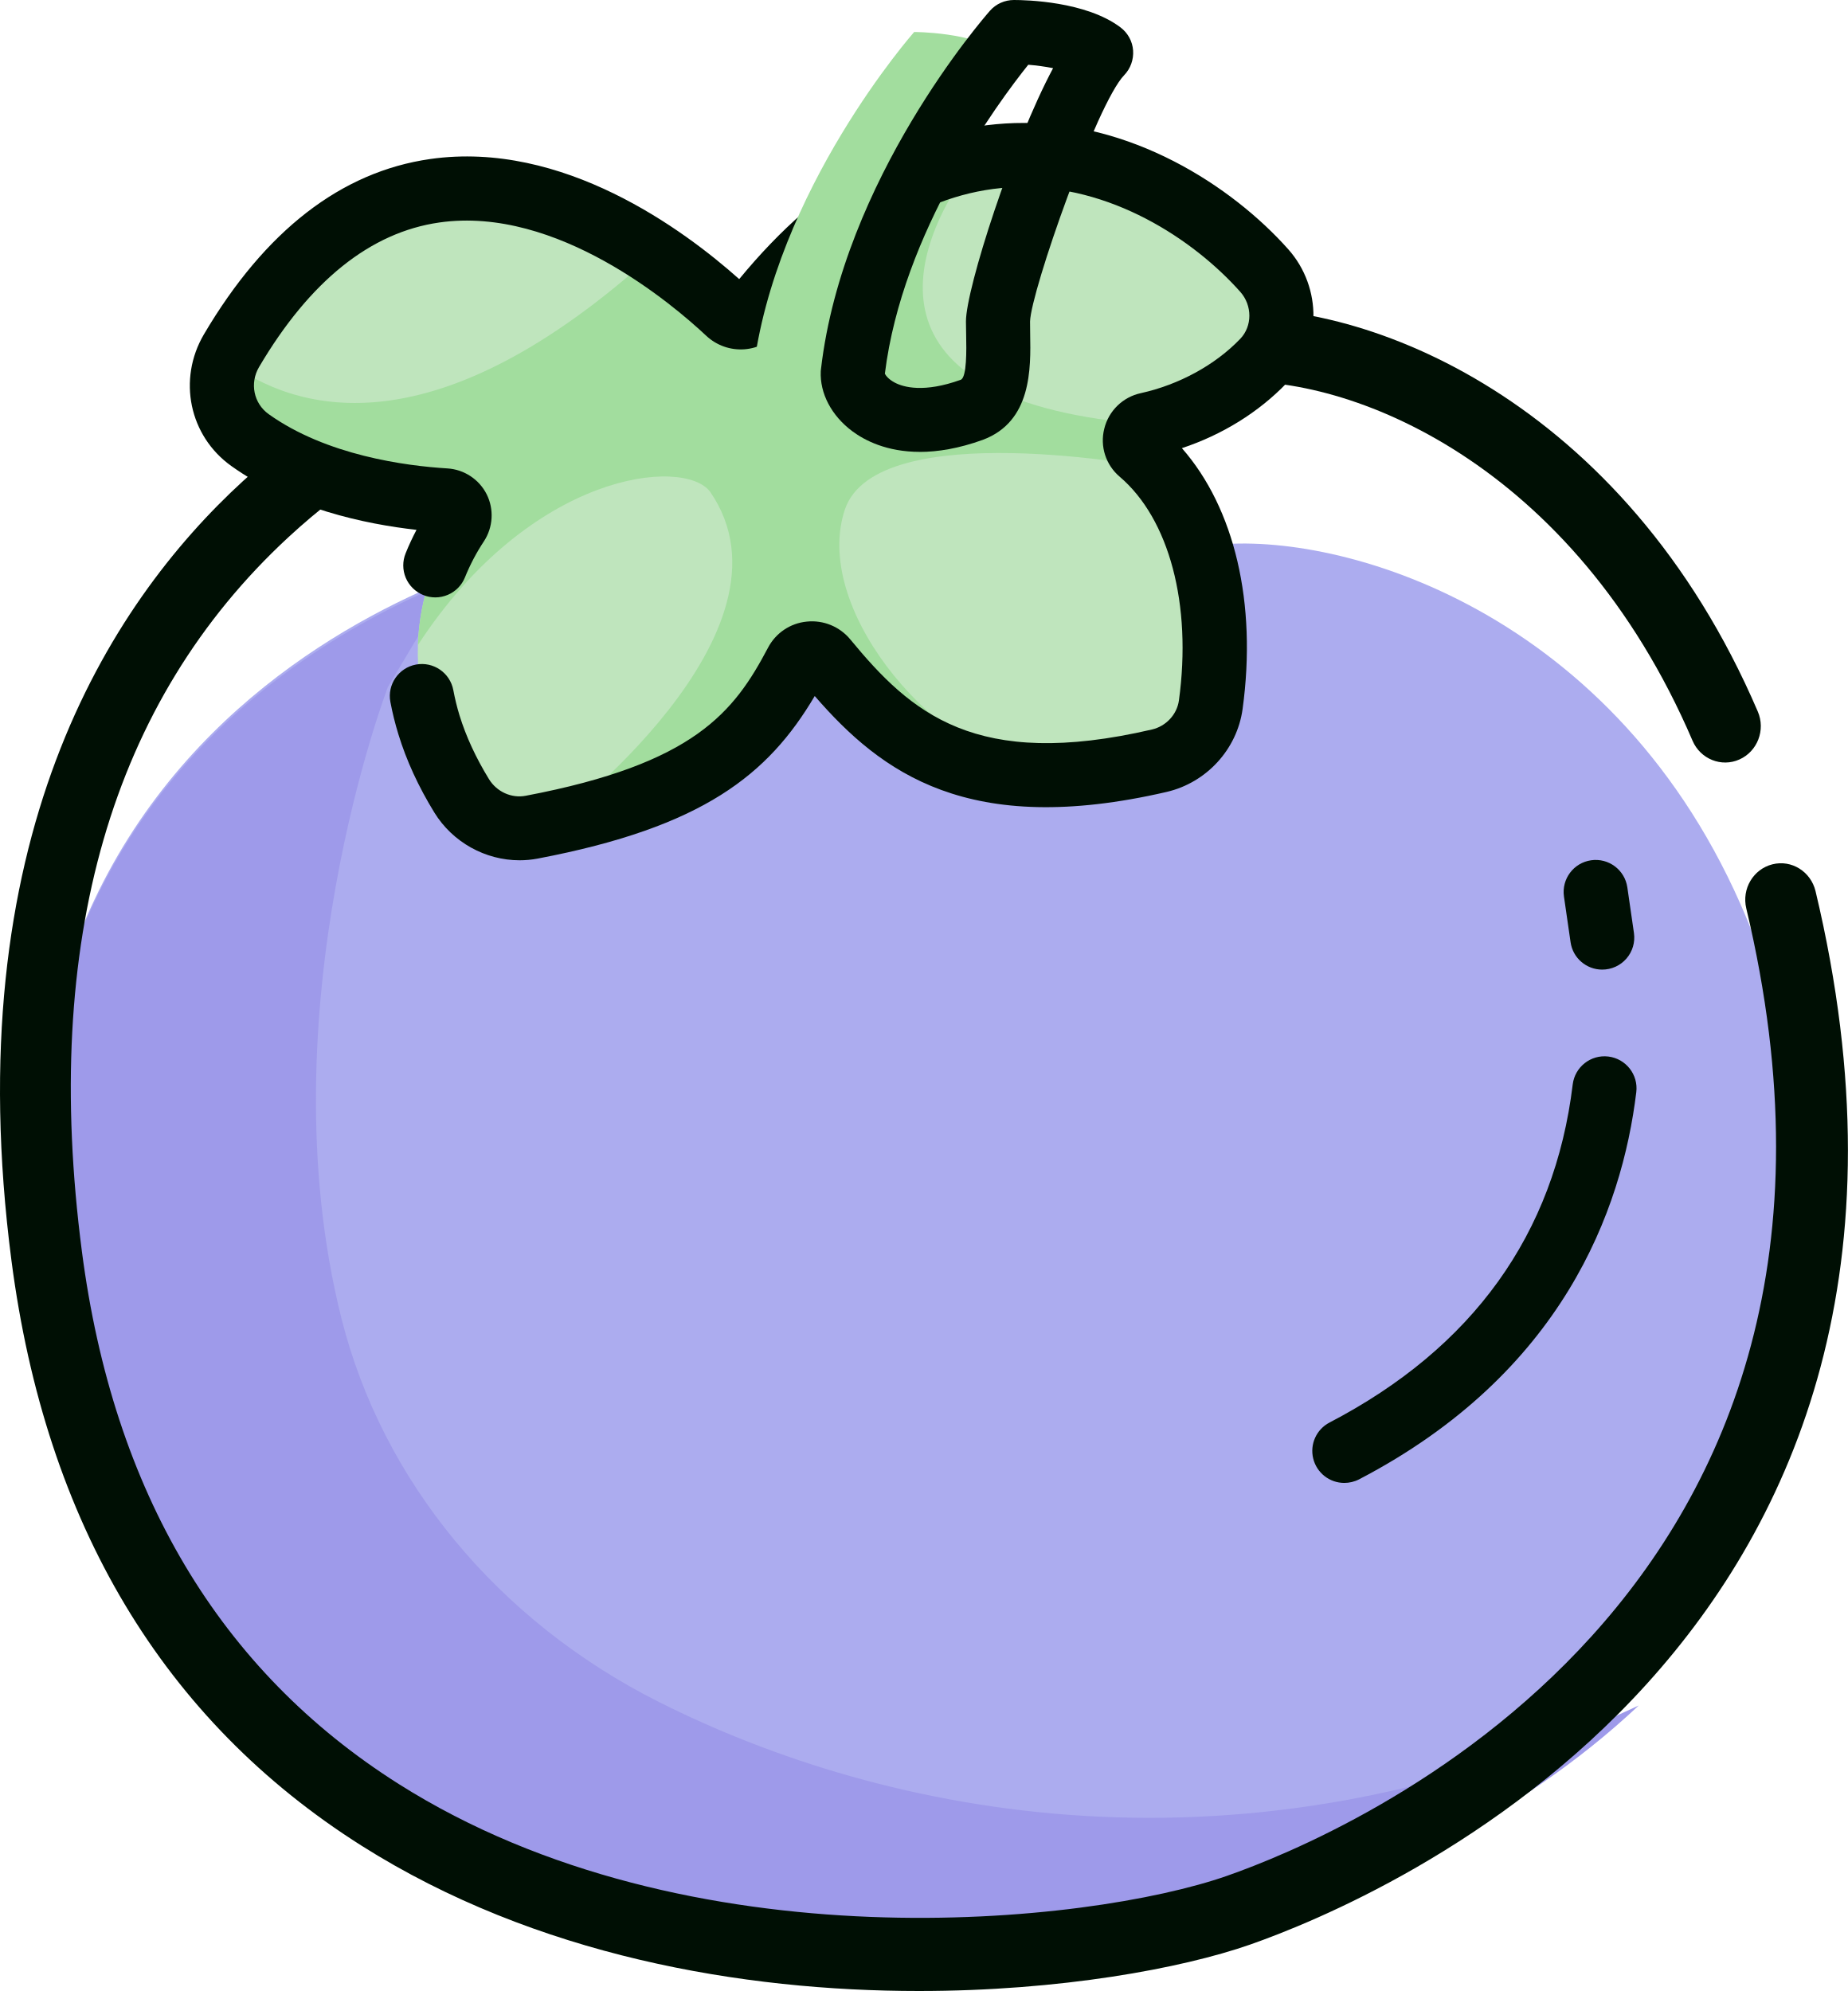
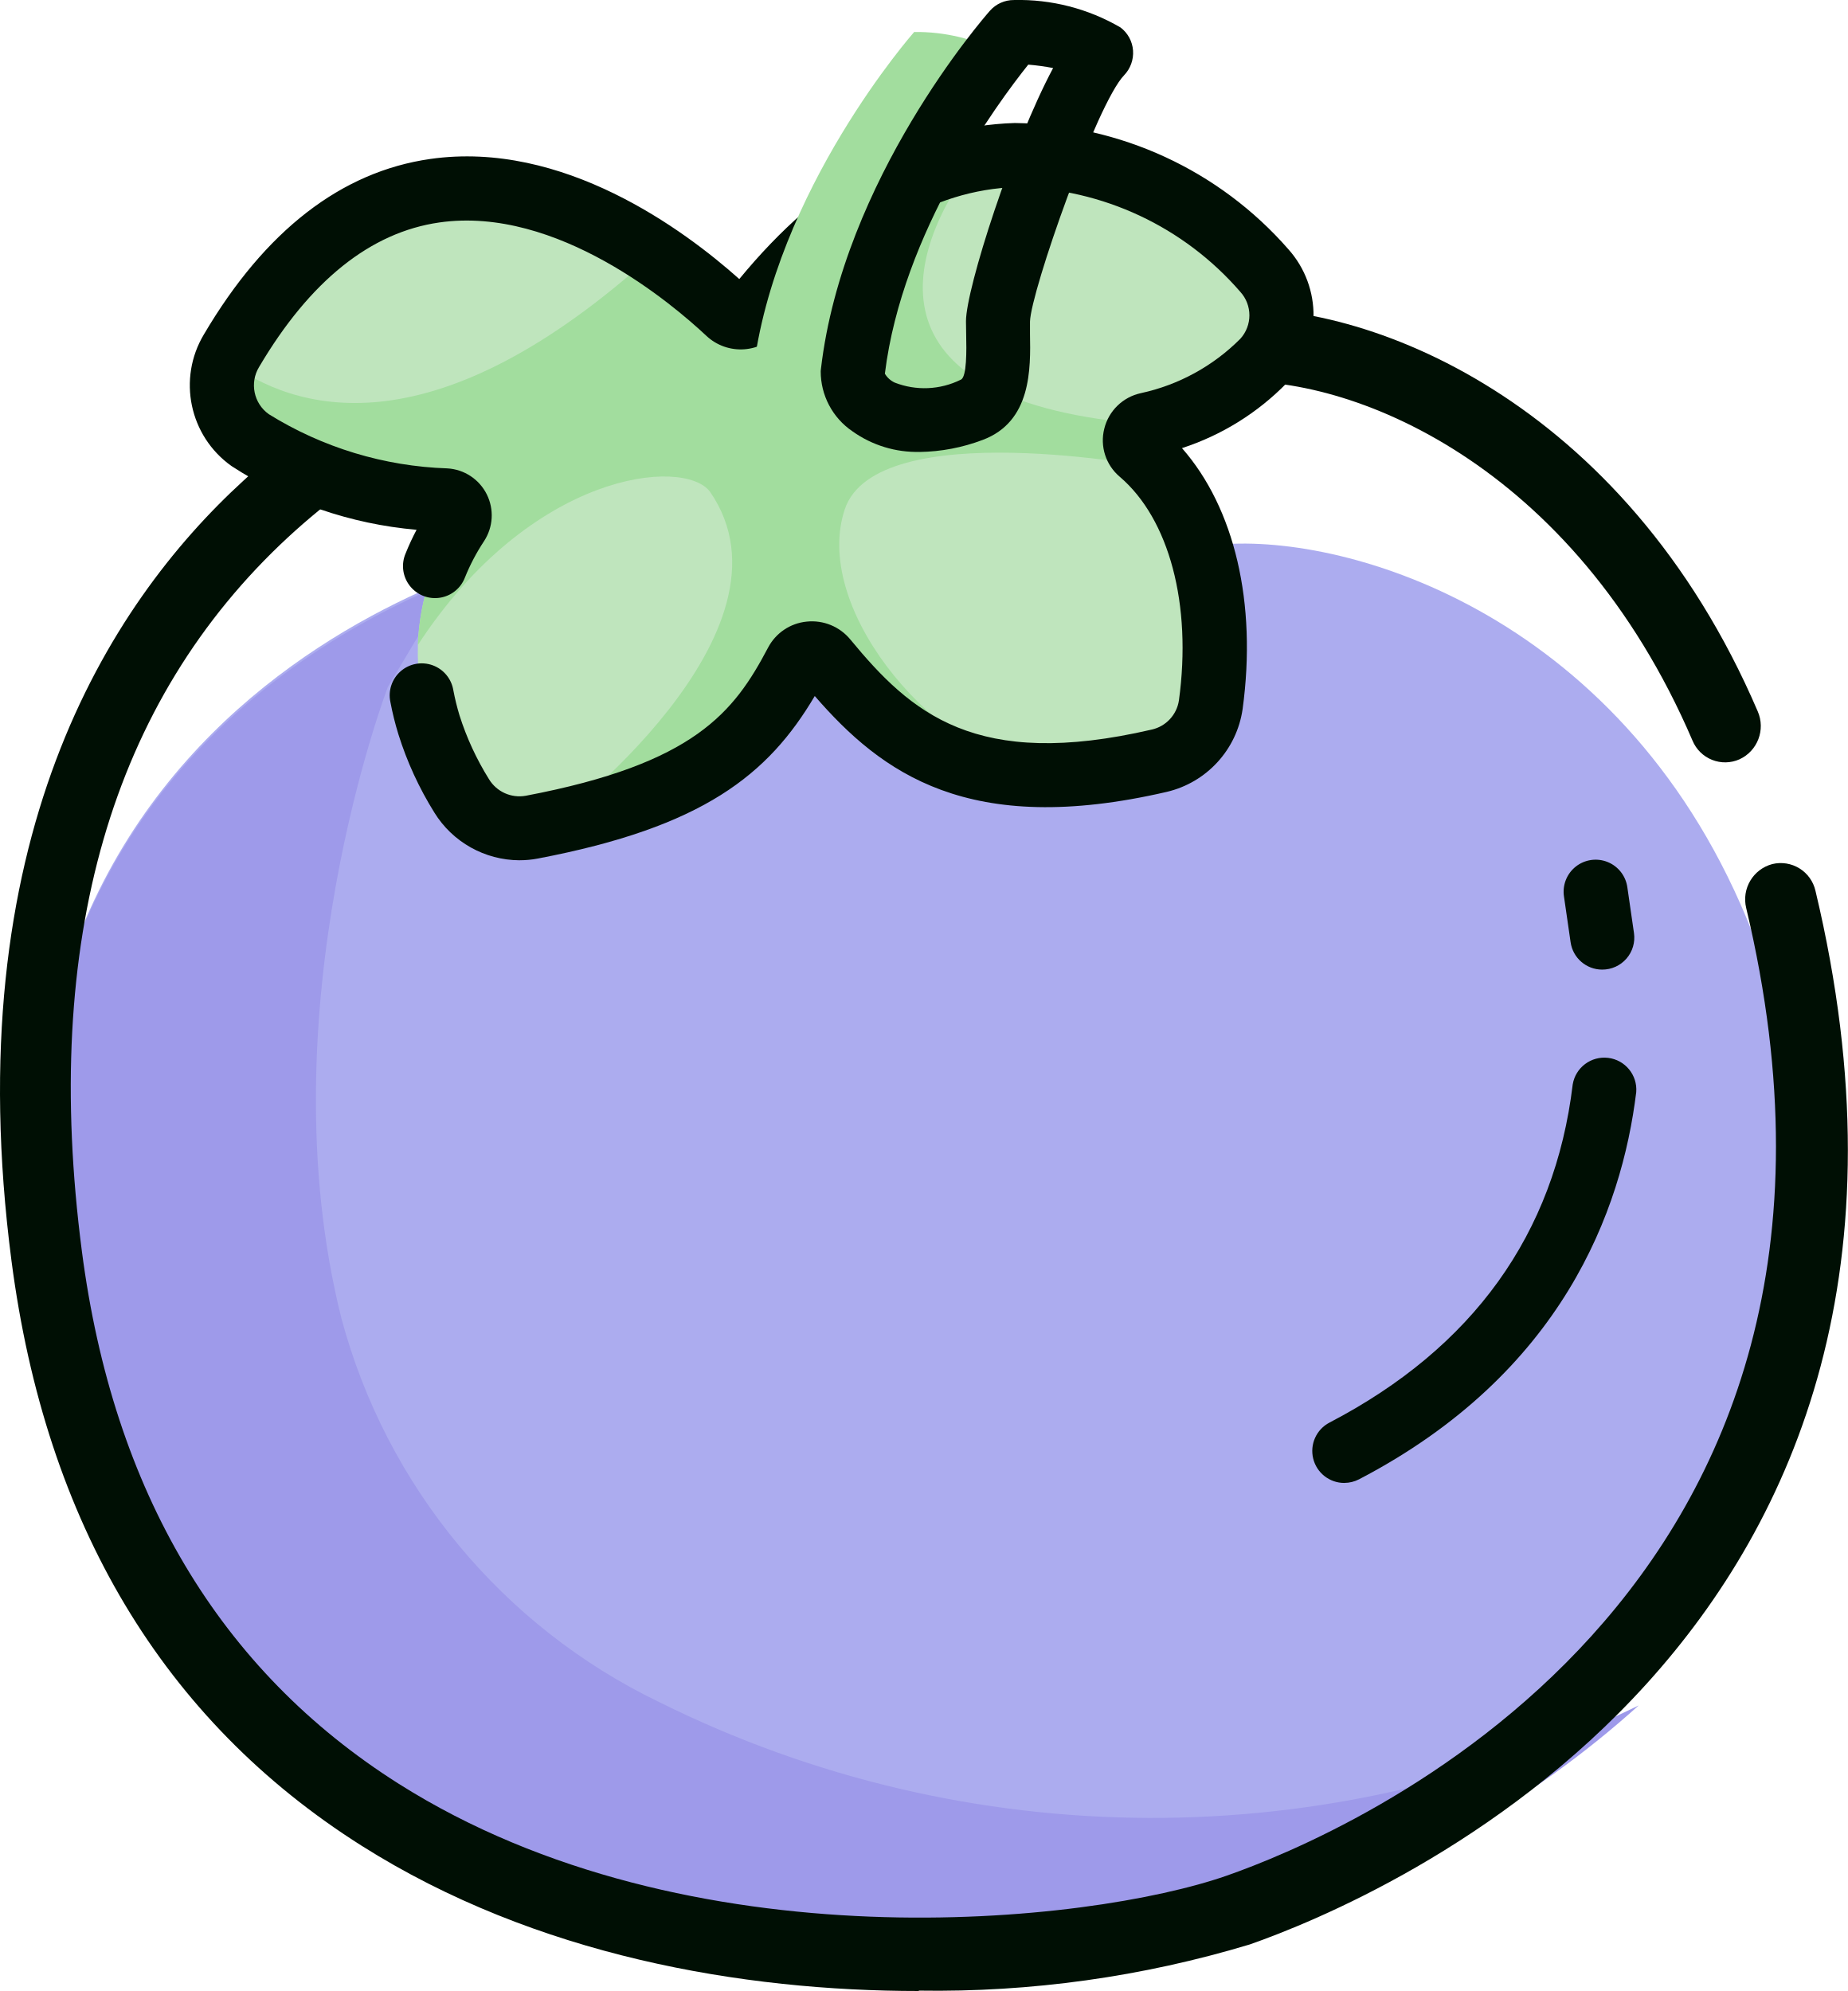
- <svg xmlns="http://www.w3.org/2000/svg" fill="none" version="1.1" width="64" height="68.968" viewBox="0 0 64 68.968">
-   <g style="mix-blend-mode:passthrough">
-     <g>
-       <path d="M19.455,18.845C19.455,18.845,-2.037,22.794,1.495,46.576C5.027,70.357,34.341,69.131,42.937,66.504C51.533,63.873,68.725,54.685,60.897,32.847C56.754,21.59,47.084,18.568,42.479,18.845C37.877,19.118,19.455,18.845,19.455,18.845C19.455,18.845,19.455,18.845,19.455,18.845Z" fill="#ACACEF" fill-opacity="1" />
-     </g>
-     <g>
-       <path d="M22.827,58.96C17.194,56.126,13.235,51.264,11.828,45.678C9.137,34.986,13.435,23.795,13.435,23.795C13.435,23.795,15.628,20.119,15.628,20.119C9.51,22.602,-1.07,29.441,1.504,46.579C5.082,70.364,34.783,69.134,43.493,66.507C47.209,65.384,52.516,63.064,56.755,59.078C43.041,65.525,30.599,62.868,22.827,58.96C22.827,58.96,22.827,58.96,22.827,58.96Z" fill="#9E9AEA" fill-opacity="1" />
-     </g>
-     <g>
-       <path d="M31.822,68.968C25.73,68.968,18.563,67.758,12.516,63.931C5.658,59.591,1.582,52.777,0.397,43.669C-1.491,29.155,3.717,20.971,8.419,16.661C13.52,11.985,19.024,10.788,19.255,10.738C19.341,10.721,19.431,10.708,19.522,10.712C19.707,10.717,37.865,11.019,42.349,10.717C47.261,10.381,56.233,13.817,60.878,24.647C61.154,25.286,60.865,26.029,60.244,26.307C59.619,26.588,58.891,26.294,58.619,25.66C54.485,16.018,46.722,12.952,42.514,13.233C38.096,13.536,21.517,13.271,19.629,13.237C18.835,13.435,14.195,14.712,9.982,18.615C3.848,24.294,1.442,32.617,2.836,43.346C3.918,51.668,7.608,57.873,13.808,61.797C23.866,68.161,37.717,66.649,42.489,64.981C46.496,63.582,66.193,55.394,60.479,31.465C60.318,30.789,60.721,30.108,61.384,29.94C62.05,29.772,62.712,30.192,62.877,30.865C69.097,56.919,47.648,65.838,43.287,67.363C40.922,68.187,36.718,68.968,31.822,68.968C31.822,68.968,31.822,68.968,31.822,68.968Z" fill="#000F04" fill-opacity="1" />
-     </g>
-     <g>
-       <path d="M25.209,10.821C23.037,8.782,14.237,1.578,8.004,12.144C7.387,13.189,7.657,14.534,8.647,15.24C10.886,16.84,13.878,17.231,15.419,17.324C15.822,17.349,16.047,17.796,15.825,18.129C14.846,19.618,13.261,23.109,15.988,27.557C16.494,28.385,17.462,28.824,18.415,28.643C24.404,27.506,26.155,25.644,27.578,22.943C27.781,22.555,28.316,22.511,28.594,22.847C30.98,25.743,33.607,27.857,40.143,26.342C41.077,26.124,41.794,25.352,41.923,24.402C42.463,20.453,41.391,17.275,39.489,15.657C39.138,15.358,39.296,14.793,39.747,14.693C41.388,14.331,42.799,13.489,43.748,12.498C44.58,11.63,44.576,10.263,43.778,9.366C40.789,6.004,33.215,1.748,26.133,10.755C25.908,11.047,25.479,11.072,25.209,10.821C25.209,10.821,25.209,10.821,25.209,10.821Z" fill="#BFE5BD" fill-opacity="1" />
-     </g>
-     <g>
-       <path d="M39.747,14.7C29.924,13.943,31.246,8.874,33.788,5.527C33.77,5.531,33.751,5.534,33.729,5.538C32.484,5.848,31.427,6.277,30.533,6.765C29.465,7.389,28.383,8.25,27.308,9.399C26.351,10.57,26.026,11.516,26.026,11.516C26.026,11.516,25.915,11.298,25.686,10.995C25.52,11.006,25.346,10.95,25.213,10.825C24.639,10.285,24.032,9.782,23.395,9.318C23.07,9.203,22.716,9.118,22.324,9.077C14.868,15.676,10.176,14.239,7.842,12.487C7.454,13.47,7.76,14.615,8.647,15.247C10.886,16.847,13.878,17.238,15.419,17.331C15.822,17.357,16.047,17.804,15.825,18.136C15.275,18.971,14.536,20.434,14.473,22.344C18.4,16.322,23.687,15.831,24.592,17.032C27.954,21.897,19.206,28.488,19.198,28.496C24.563,27.347,26.222,25.533,27.581,22.954C27.784,22.566,28.32,22.522,28.597,22.858C30.19,24.786,31.889,26.368,34.774,26.759C35.196,26.774,35.584,26.804,35.916,26.852C32,25.751,28.161,20.951,29.259,17.656C30.356,14.36,40.035,16.208,40.035,16.208C39.862,16.016,39.681,15.831,39.489,15.668C39.134,15.365,39.296,14.796,39.747,14.7C39.747,14.7,39.747,14.7,39.747,14.7Z" fill="#A2DD9E" fill-opacity="1" />
-     </g>
-     <g>
-       <path d="M17.994,29.8C16.812,29.8,15.678,29.179,15.042,28.145C14.495,27.254,14.074,26.342,13.797,25.433C13.683,25.063,13.59,24.687,13.52,24.313C13.408,23.712,13.805,23.133,14.407,23.02C15.009,22.908,15.588,23.305,15.7,23.907C15.755,24.195,15.825,24.491,15.914,24.779C16.139,25.51,16.483,26.253,16.934,26.988C17.203,27.428,17.717,27.661,18.208,27.565C24.064,26.453,25.424,24.661,26.599,22.437C26.865,21.928,27.369,21.588,27.94,21.532C28.516,21.472,29.083,21.705,29.451,22.152C31.549,24.698,33.784,26.689,39.895,25.27C40.386,25.156,40.763,24.749,40.83,24.262C41.284,20.944,40.497,17.974,38.776,16.511C38.297,16.104,38.09,15.461,38.244,14.852C38.395,14.231,38.889,13.751,39.514,13.618C40.833,13.326,42.086,12.643,42.954,11.737C43.375,11.298,43.375,10.581,42.954,10.108C41.336,8.29,38.447,6.384,35.203,6.48C32.288,6.569,29.532,8.239,27.012,11.445C26.713,11.825,26.268,12.062,25.786,12.099C25.299,12.136,24.82,11.967,24.463,11.634C23.325,10.566,19.298,7.123,15.216,7.707C12.833,8.047,10.731,9.731,8.972,12.713C8.643,13.274,8.784,13.973,9.305,14.346C11.307,15.775,14.045,16.138,15.497,16.226C16.077,16.263,16.597,16.607,16.856,17.124C17.115,17.641,17.078,18.266,16.76,18.75C16.501,19.141,16.28,19.562,16.102,20.002C15.992,20.275,15.778,20.492,15.507,20.606C15.236,20.721,14.93,20.723,14.658,20.612C14.385,20.501,14.168,20.287,14.053,20.016C13.939,19.745,13.937,19.439,14.048,19.167C14.159,18.89,14.285,18.62,14.425,18.354C12.648,18.155,10.069,17.612,8.015,16.145C6.552,15.103,6.146,13.141,7.062,11.582C9.179,7.991,11.817,5.948,14.902,5.508C19.49,4.855,23.683,7.958,25.601,9.668C28.464,6.188,31.671,4.371,35.14,4.263C39.137,4.141,42.666,6.443,44.616,8.634C45.802,9.968,45.777,12.003,44.561,13.271C43.593,14.279,42.33,15.062,40.933,15.524C42.754,17.597,43.538,20.889,43.035,24.561C42.843,25.957,41.786,27.11,40.405,27.432C33.54,29.02,30.526,26.774,28.217,24.11C26.606,26.837,24.349,28.651,18.622,29.741C18.412,29.781,18.201,29.8,17.994,29.8C17.994,29.8,17.994,29.8,17.994,29.8Z" fill="#000F04" fill-opacity="1" />
-     </g>
-     <g>
-       <path d="M31.661,1.108C31.661,1.108,26.813,6.598,26.078,12.916C26.034,13.784,27.405,15.203,30.198,14.198C31.295,13.788,31.114,12.321,31.114,11.131C31.114,9.942,33.493,3.063,34.683,1.832C33.722,1.108,31.661,1.108,31.661,1.108C31.661,1.108,31.661,1.108,31.661,1.108Z" fill="#A2DD9E" fill-opacity="1" />
-     </g>
-     <g>
-       <path d="M31.858,15.653C30.709,15.653,29.948,15.255,29.523,14.941C28.795,14.401,28.389,13.622,28.426,12.857C28.426,12.835,28.43,12.809,28.433,12.787C29.198,6.203,34.078,0.61,34.285,0.373C34.496,0.133,34.799,0,35.117,0C35.523,0,37.61,0.044,38.807,0.949C39.062,1.142,39.221,1.433,39.243,1.748C39.265,2.062,39.155,2.376,38.933,2.605C37.991,3.576,35.704,10.093,35.674,11.135C35.674,11.272,35.678,11.416,35.678,11.564C35.7,12.772,35.734,14.601,34.038,15.236C33.199,15.539,32.471,15.654,31.858,15.654C31.858,15.654,31.858,15.653,31.858,15.653ZM30.646,12.945C30.676,13.008,30.772,13.138,30.986,13.252C31.293,13.415,32.002,13.614,33.273,13.156C33.487,13.075,33.472,12.118,33.461,11.604C33.458,11.445,33.454,11.287,33.454,11.132C33.454,10.001,35.076,4.969,36.472,2.361C36.188,2.305,35.889,2.265,35.612,2.243C34.551,3.569,31.252,8.032,30.646,12.945C30.646,12.945,30.646,12.945,30.646,12.945ZM46.558,51.368C46.048,51.369,45.603,51.02,45.481,50.524C45.359,50.028,45.592,49.513,46.045,49.277C51.007,46.691,53.84,42.749,54.468,37.566C54.542,36.96,55.093,36.524,55.702,36.598C56.308,36.672,56.744,37.222,56.67,37.832C56.175,41.925,54.106,47.574,47.072,51.243C46.906,51.328,46.732,51.368,46.558,51.368C46.558,51.368,46.558,51.368,46.558,51.368ZM55.488,33.587C54.945,33.587,54.472,33.188,54.394,32.637C54.394,32.637,54.165,31.056,54.165,31.056C54.078,30.45,54.498,29.887,55.104,29.8C55.71,29.712,56.272,30.132,56.36,30.738C56.36,30.738,56.589,32.319,56.589,32.319C56.635,32.639,56.54,32.962,56.329,33.205C56.117,33.449,55.81,33.588,55.488,33.587C55.488,33.587,55.488,33.587,55.488,33.587Z" fill="#000F04" fill-opacity="1" />
-     </g>
+ <svg xmlns="http://www.w3.org/2000/svg" width="64" height="68.968" viewBox="0 0 64 68.968">
+   <g id="山竹" transform="translate(-115.84 -68.864)">
+     <path id="路径_1" data-name="路径 1" d="M149.479,232.433s-21.491,3.949-17.96,27.731,32.846,22.555,41.442,19.928,25.787-11.819,17.96-33.657c-4.143-11.257-13.813-14.279-18.418-14S149.479,232.433,149.479,232.433Z" transform="translate(-14.184 -144.724)" fill="#acacef" />
+     <path id="路径_2" data-name="路径 2" d="M152.911,289.156a20.709,20.709,0,0,1-11-13.282c-2.691-10.692,1.607-21.883,1.607-21.883l2.193-3.676c-6.119,2.483-16.7,9.321-14.125,26.46,3.578,23.785,33.28,22.555,41.989,19.928a34.494,34.494,0,0,0,13.263-7.43,38.359,38.359,0,0,1-33.928-.118Z" transform="translate(-14.244 -161.333)" fill="#9e9aea" />
+     <path id="路径_3" data-name="路径 3" d="M147.662,275.348c-6.093,0-13.259-1.21-19.306-5.037-6.858-4.34-10.934-11.154-12.119-20.262-1.888-14.514,3.32-22.7,8.022-27.008a25.368,25.368,0,0,1,10.836-5.923,1.132,1.132,0,0,1,.267-.025c.185,0,18.343.307,22.827,0,4.912-.336,13.884,3.1,18.528,13.931a1.269,1.269,0,0,1-.634,1.659,1.223,1.223,0,0,1-1.625-.647c-4.134-9.641-11.9-12.708-16.105-12.427-4.418.3-21,.038-22.885,0a23.491,23.491,0,0,0-9.647,5.377c-6.134,5.68-8.54,14-7.146,24.731,1.082,8.322,4.772,14.527,10.971,18.451,10.058,6.365,23.909,4.852,28.681,3.184,4.007-1.4,23.7-9.587,17.99-33.516a1.265,1.265,0,0,1,.905-1.525,1.234,1.234,0,0,1,1.493.924c6.22,26.055-15.229,34.973-19.59,36.5a37.62,37.62,0,0,1-11.465,1.6Z" transform="translate(0 -137.516)" fill="#000f04" />
+     <path id="路径_4" data-name="路径 4" d="M239.735,148.631c-2.172-2.039-10.973-9.244-17.205,1.323a2.337,2.337,0,0,0,.643,3.1,13.6,13.6,0,0,0,6.772,2.084.52.52,0,0,1,.406.805c-.979,1.489-2.564,4.98.163,9.428a2.343,2.343,0,0,0,2.427,1.086c5.989-1.138,7.74-3,9.162-5.7a.613.613,0,0,1,1.016-.1c2.387,2.9,5.013,5.01,11.549,3.495a2.328,2.328,0,0,0,1.781-1.94c.539-3.949-.532-7.127-2.435-8.745a.557.557,0,0,1,.259-.964,8.009,8.009,0,0,0,4-2.195,2.314,2.314,0,0,0,.03-3.133c-2.989-3.362-10.563-7.618-17.645,1.389a.627.627,0,0,1-.924.066Z" transform="translate(-98.686 -68.946)" fill="#bfe5bd" />
+     <path id="路径_5" data-name="路径 5" d="M254.295,154.632c-9.824-.757-8.5-5.826-5.959-9.173l-.059.011a13.416,13.416,0,0,0-3.2,1.227,14.415,14.415,0,0,0-3.225,2.634,7.714,7.714,0,0,0-1.282,2.117,3.89,3.89,0,0,0-.34-.521.628.628,0,0,1-.473-.17,19.023,19.023,0,0,0-1.818-1.507,4.649,4.649,0,0,0-1.071-.24c-7.456,6.6-12.148,5.161-14.482,3.41a2.332,2.332,0,0,0,.805,2.76,13.6,13.6,0,0,0,6.772,2.084.52.52,0,0,1,.406.805,8.184,8.184,0,0,0-1.352,4.208c3.927-6.022,9.214-6.513,10.119-5.313,3.362,4.866-5.387,11.457-5.394,11.464,5.364-1.149,7.023-2.963,8.383-5.542a.613.613,0,0,1,1.016-.1c1.592,1.929,3.292,3.51,6.177,3.9a10.822,10.822,0,0,1,1.142.092c-3.916-1.1-7.755-5.9-6.657-9.2s10.777-1.448,10.777-1.448a5.787,5.787,0,0,0-.547-.539.558.558,0,0,1,.259-.968Z" transform="translate(-98.707 -71.068)" fill="#a2dd9e" />
+     <path id="路径_6" data-name="路径 6" d="M218.369,153.425a3.483,3.483,0,0,1-2.952-1.655,11.781,11.781,0,0,1-1.245-2.712,10.1,10.1,0,0,1-.277-1.119,1.109,1.109,0,1,1,2.18-.406,8.328,8.328,0,0,0,.214.872,9.748,9.748,0,0,0,1.02,2.209,1.234,1.234,0,0,0,1.275.576c5.856-1.112,7.215-2.9,8.39-5.128a1.7,1.7,0,0,1,1.341-.905,1.725,1.725,0,0,1,1.511.621c2.1,2.546,4.334,4.537,10.444,3.118a1.221,1.221,0,0,0,.935-1.009c.454-3.318-.333-6.288-2.054-7.751a1.649,1.649,0,0,1-.532-1.659,1.667,1.667,0,0,1,1.271-1.234,6.93,6.93,0,0,0,3.44-1.881,1.208,1.208,0,0,0,0-1.629,10.5,10.5,0,0,0-7.751-3.628c-2.915.089-5.671,1.759-8.191,4.965a1.735,1.735,0,0,1-2.549.188c-1.138-1.068-5.165-4.511-9.247-3.927-2.383.34-4.485,2.025-6.244,5.006a1.227,1.227,0,0,0,.333,1.633,12.5,12.5,0,0,0,6.192,1.88,1.63,1.63,0,0,1,1.264,2.523,7.092,7.092,0,0,0-.658,1.252,1.109,1.109,0,1,1-2.054-.835,8.5,8.5,0,0,1,.377-.813,13.965,13.965,0,0,1-6.41-2.209,3.431,3.431,0,0,1-.953-4.563c2.117-3.591,4.755-5.634,7.84-6.074,4.589-.654,8.782,2.449,10.7,4.16,2.863-3.48,6.07-5.3,9.539-5.405a12.784,12.784,0,0,1,9.476,4.371,3.434,3.434,0,0,1-.055,4.637,8.933,8.933,0,0,1-3.628,2.254c1.821,2.073,2.6,5.364,2.1,9.037a3.452,3.452,0,0,1-2.63,2.871c-6.864,1.589-9.879-.658-12.188-3.321-1.611,2.727-3.868,4.541-9.594,5.63a3.313,3.313,0,0,1-.628.059Z" transform="translate(-84.535 -54.761)" fill="#000f04" />
+     <path id="路径_7" data-name="路径 7" d="M440.257,84.224s-4.847,5.49-5.582,11.808c-.044.868,1.326,2.287,4.119,1.282,1.1-.41.916-1.877.916-3.066s2.379-8.069,3.569-9.3a6.33,6.33,0,0,0-3.022-.724Z" transform="translate(-292.756 -14.252)" fill="#a2dd9e" />
+     <path id="路径_8" data-name="路径 8" d="M422.782,84.518a3.852,3.852,0,0,1-2.335-.713,2.506,2.506,0,0,1-1.1-2.084.453.453,0,0,1,.007-.07c.765-6.584,5.645-12.177,5.852-12.413a1.1,1.1,0,0,1,.831-.373,6.99,6.99,0,0,1,3.691.949,1.1,1.1,0,0,1,.436.8,1.121,1.121,0,0,1-.31.857c-.942.972-3.229,7.489-3.259,8.531,0,.137,0,.281,0,.429.022,1.208.055,3.037-1.64,3.672a6.427,6.427,0,0,1-2.18.417Zm-1.212-2.708a.772.772,0,0,0,.34.307,2.829,2.829,0,0,0,2.287-.1c.214-.081.2-1.038.188-1.552,0-.159-.007-.318-.007-.473,0-1.131,1.622-6.162,3.018-8.771a7.883,7.883,0,0,0-.861-.118c-1.06,1.326-4.36,5.789-4.965,10.7Zm15.912,38.423a1.108,1.108,0,0,1-.514-2.091c4.962-2.586,7.8-6.528,8.423-11.712a1.109,1.109,0,0,1,2.2.266c-.5,4.093-2.564,9.742-9.6,13.411A1.121,1.121,0,0,1,437.482,120.232Zm8.93-17.782a1.105,1.105,0,0,1-1.094-.949l-.229-1.581a1.109,1.109,0,1,1,2.195-.318l.229,1.581a1.108,1.108,0,0,1-1.1,1.267Z" transform="translate(-275.083)" fill="#000f04" />
  </g>
</svg>
